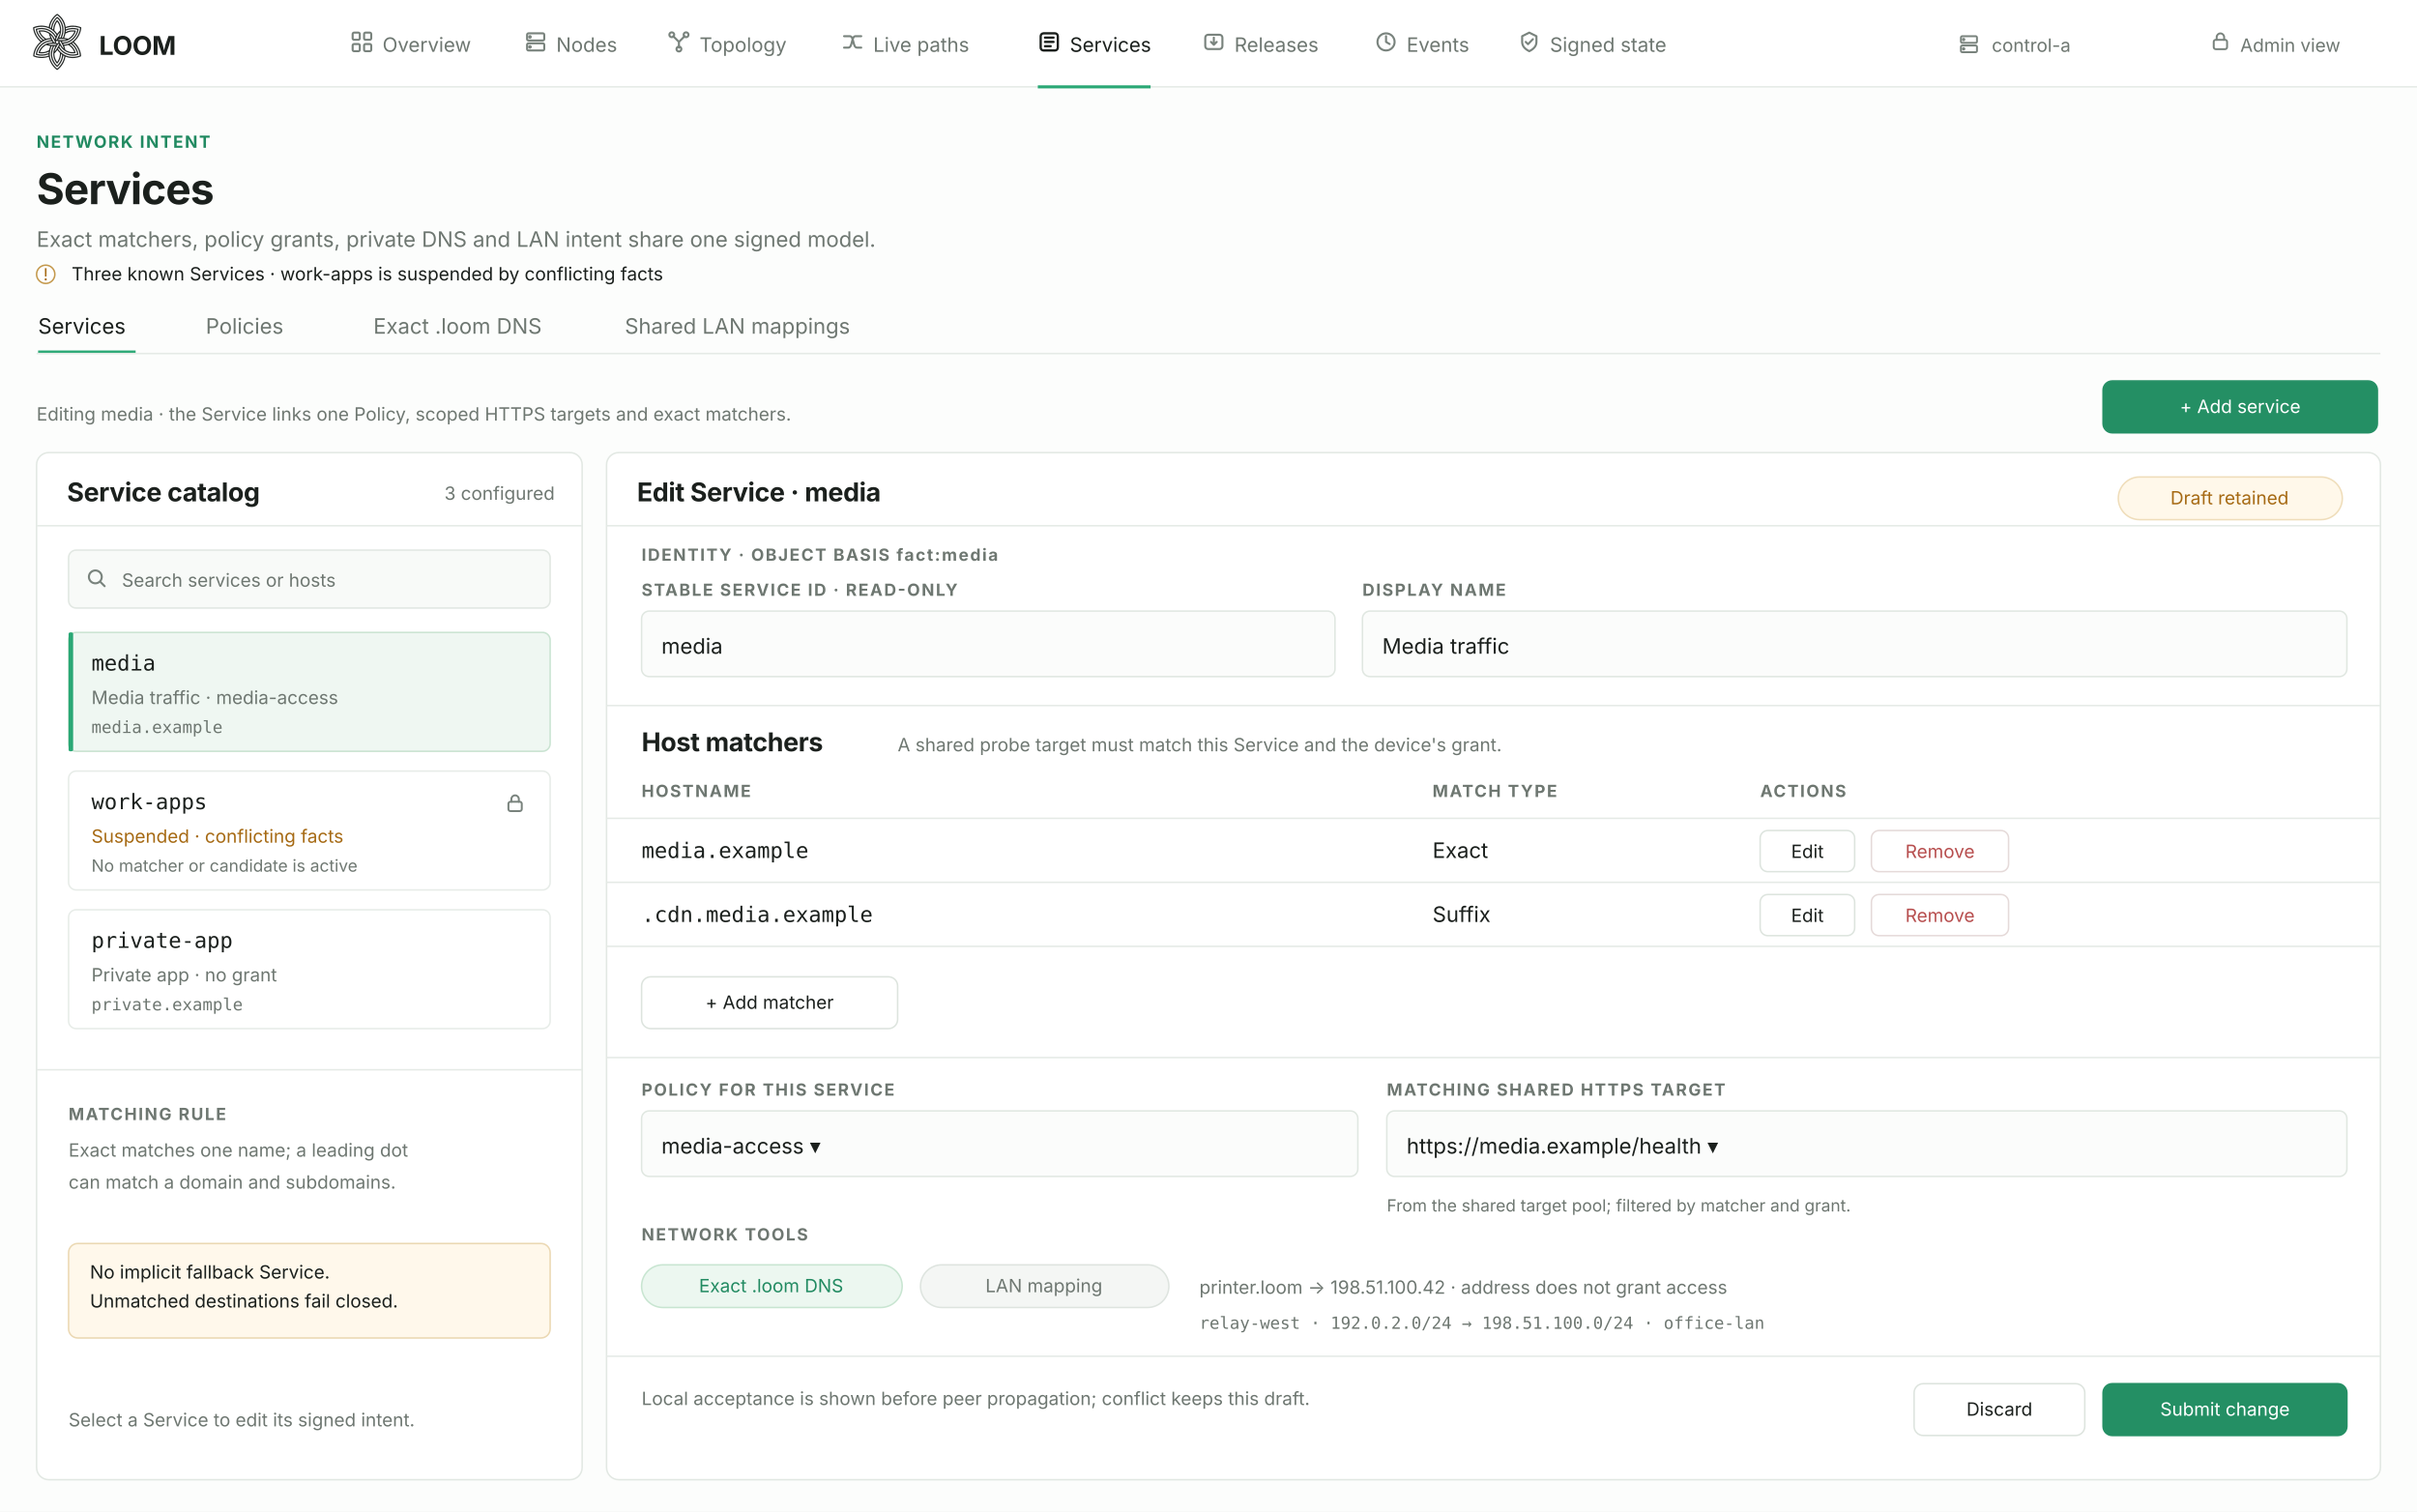
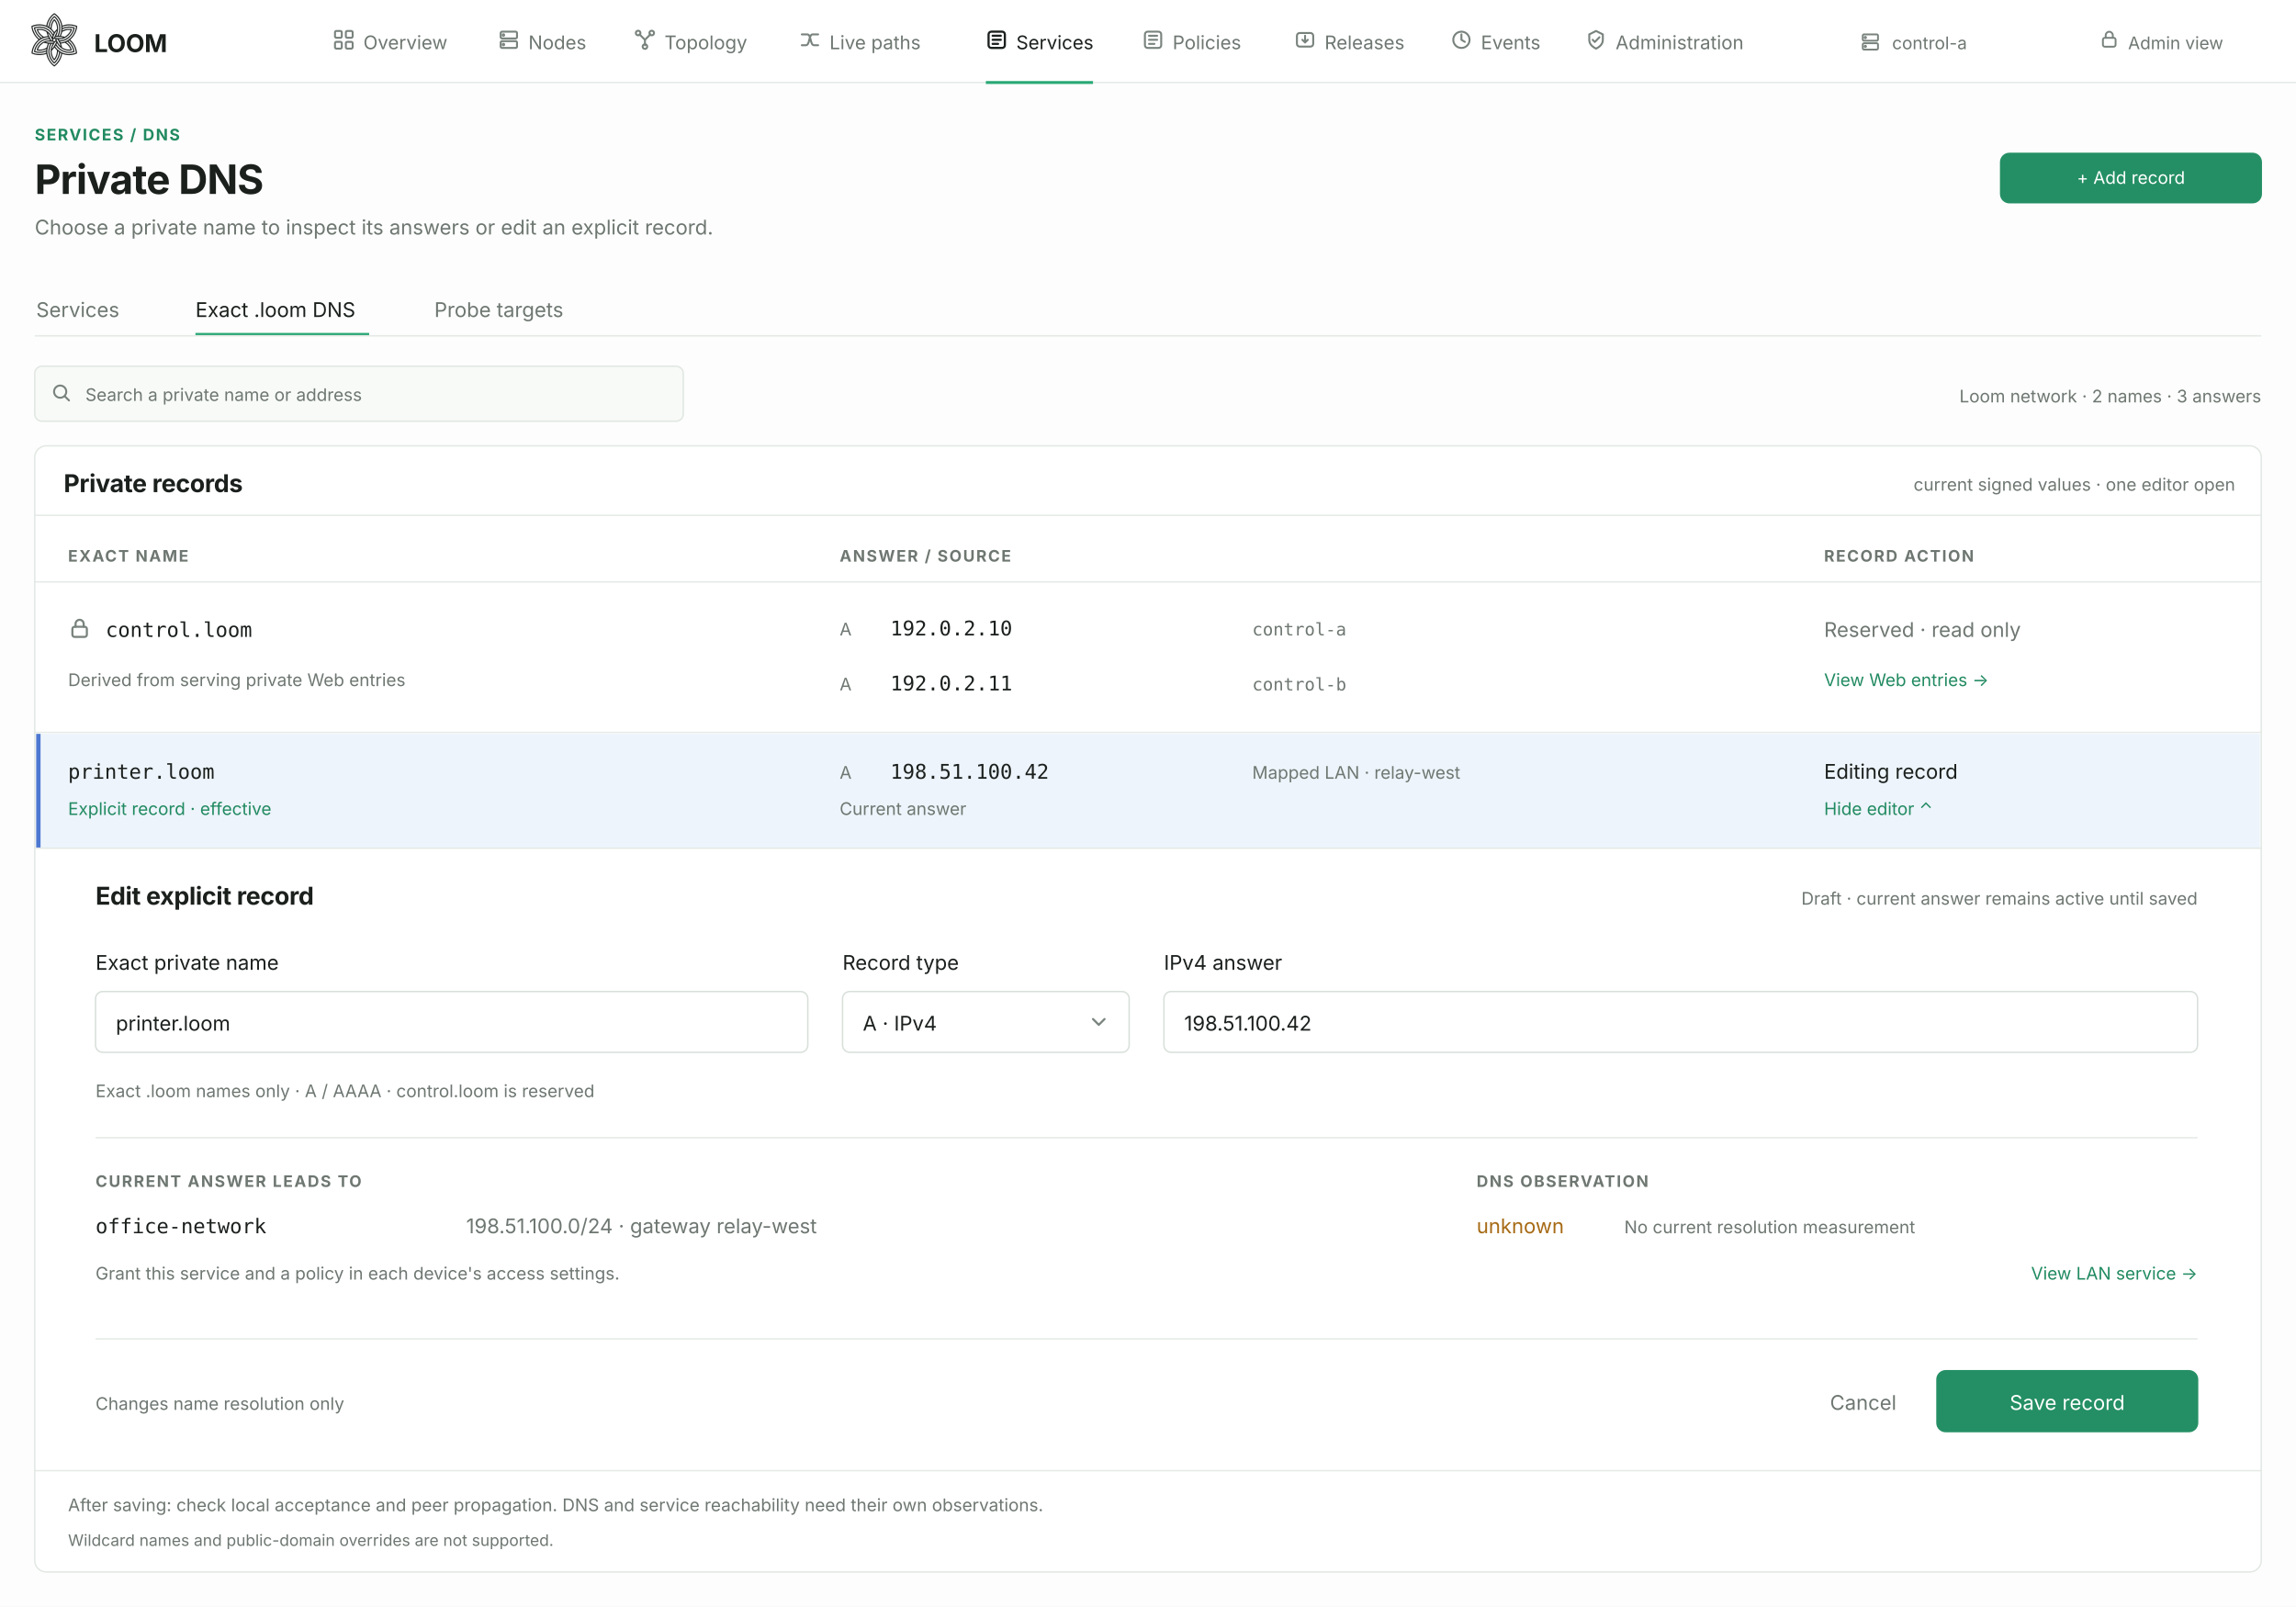
- <svg xmlns="http://www.w3.org/2000/svg" width="1586" height="992" viewBox="0 0 1586 992" role="img" aria-labelledby="svg-title svg-desc">
+ <svg xmlns="http://www.w3.org/2000/svg" width="1586" height="1110" viewBox="0 0 1586 1110" role="img" aria-labelledby="svg-title svg-desc">
  <defs>
    <marker id="route-arrow" markerWidth="8" markerHeight="8" refX="7" refY="4" orient="auto" markerUnits="strokeWidth">
      <path d="M0 0L8 4L0 8Z" fill="#4D78D1" />
    </marker>
    <symbol id="icon-grid" viewBox="0 0 16 16">
      <rect x="1.5" y="1.5" width="5" height="5" rx="1" />
      <rect x="9.5" y="1.5" width="5" height="5" rx="1" />
      <rect x="1.5" y="9.5" width="5" height="5" rx="1" />
      <rect x="9.5" y="9.5" width="5" height="5" rx="1" />
    </symbol>
    <symbol id="icon-node" viewBox="0 0 16 16">
      <rect x="2" y="2" width="12" height="5" rx="1" />
      <rect x="2" y="9" width="12" height="5" rx="1" />
      <circle cx="4" cy="4.5" r=".6" />
      <circle cx="4" cy="11.5" r=".6" />
    </symbol>
    <symbol id="icon-topology" viewBox="0 0 16 16">
      <path d="M4 4l4 4 4-4M8 8v4" />
      <circle cx="3" cy="3" r="1.7" />
      <circle cx="13" cy="3" r="1.7" />
      <circle cx="8" cy="13" r="1.7" />
    </symbol>
    <symbol id="icon-path" viewBox="0 0 16 16">
      <path d="M2 4h4c3 0 2 8 5 8h3M2 12h3c3 0 2-8 5-8h4" />
    </symbol>
    <symbol id="icon-service" viewBox="0 0 16 16">
      <rect x="2" y="2" width="12" height="12" rx="2" />
      <path d="M5 5h6M5 8h6M5 11h4" />
    </symbol>
    <symbol id="icon-release" viewBox="0 0 16 16">
      <rect x="2" y="3" width="12" height="10" rx="2" />
      <path d="M8 5v5m-2-2 2 2 2-2" />
    </symbol>
    <symbol id="icon-events" viewBox="0 0 16 16">
      <circle cx="8" cy="8" r="6" />
      <path d="M8 4v4l2.5 1.5" />
    </symbol>
    <symbol id="icon-signed" viewBox="0 0 16 16">
      <path d="M8 1.5 13 4v4c0 3-2 5-5 6.5C5 13 3 11 3 8V4Z" />
      <path d="m5.5 8 1.6 1.6 3.4-3.5" />
    </symbol>
    <symbol id="icon-lock" viewBox="0 0 16 16">
      <rect x="3" y="7" width="10" height="7" rx="1.5" />
      <path d="M5.2 7V5a2.8 2.8 0 0 1 5.6 0v2" />
    </symbol>
    <symbol id="icon-search" viewBox="0 0 16 16">
      <circle cx="7" cy="7" r="4.5" />
      <path d="m10.5 10.5 3 3" />
    </symbol>
    <symbol id="icon-terminal" viewBox="0 0 16 16">
      <rect x="1.5" y="2" width="13" height="12" rx="2" />
      <path d="m4 5 3 3-3 3m5 0h3" />
    </symbol>
    <symbol id="icon-code" viewBox="0 0 16 16">
      <path d="m5.5 3-4 5 4 5m5-10 4 5-4 5M9.5 2l-3 12" />
    </symbol>
    <symbol id="icon-qr" viewBox="0 0 16 16">
      <path d="M2 2h4v4H2zm8 0h4v4h-4zM2 10h4v4H2zm8 0v2m3-2v4m-3 0h2" />
    </symbol>
    <symbol id="icon-phone" viewBox="0 0 16 16">
      <rect x="4" y="1" width="8" height="14" rx="2" />
      <path d="M7 3h2M7 13h2" />
    </symbol>
    <symbol id="icon-globe" viewBox="0 0 16 16">
      <circle cx="8" cy="8" r="6" />
      <ellipse cx="8" cy="8" rx="2.5" ry="6" />
      <path d="M2 8h12" />
    </symbol>
    <symbol id="icon-expand" viewBox="0 0 16 16">
      <path d="M6 2H2v4m8-4h4v4M2 10v4h4m8-4v4h-4" />
    </symbol>
    <symbol id="icon-chevron" viewBox="0 0 16 16">
      <path d="m4 6 4 4 4-4" />
    </symbol>
    <symbol id="icon-filter" viewBox="0 0 16 16">
      <path d="M2 4h12M4 8h8m-6 4h4" />
    </symbol>
    <style>
    .ui { font-family: Inter, "Atkinson Hyperlegible Next", ui-sans-serif, system-ui, -apple-system, "Segoe UI", sans-serif; fill:#1B201D }
    .mono { font-family: "Intel One Mono", "SFMono-Regular", Consolas, monospace }
    .title { font-size:28px; font-weight:700; letter-spacing:-.5px }
    .section { font-size:17px; font-weight:650; letter-spacing:-.2px }
    .metric { font-size:22px; font-weight:650; letter-spacing:-.3px }
    .body { font-size:14px }
    .small { font-size:12px }
    .tiny { font-size:11px }
    .micro { font-size:10px }
    .eyebrow { font-size:11px; font-weight:700; letter-spacing:1px }
    .muted { fill:#6E7771 }
    .faint { fill:#929B95 }
    .green { fill:#218A61 }
    .amber { fill:#A66A14 }
    .red { fill:#B74E4E }
    .blue { fill:#427994 }
    .white { fill:#FFFFFF }
    .nav { font-size:13px }
    .nav-icon { fill:none; stroke:#79837D; stroke-width:1.45; stroke-linecap:round; stroke-linejoin:round }
    .nav-active { fill:none; stroke:#1B201D; stroke-width:1.6; stroke-linecap:round; stroke-linejoin:round }
    .rule { stroke:#E5EAE6; stroke-width:1 }
    .dash { stroke:#ABB7AF; stroke-width:1.5; stroke-dasharray:5 5; fill:none }
    .link { stroke:#B8C4BC; stroke-width:2; fill:none }
    .selected { stroke:#4D78D1; stroke-width:2.3; fill:none; marker-end:url(#route-arrow) }
</style>
  </defs>
-   <rect width="1586" height="992" fill="#FCFDFC" />
+   <rect width="1586" height="1110" fill="#FCFDFC" />
  <rect x="0" y="0" width="1586" height="58" fill="#FFFFFF" />
  <line class="rule" x1="0" y1="57" x2="1586" y2="57" />
  <svg x="18" y="8" width="39" height="39" viewBox="127 112 1000 1000">
    <g transform="translate(0,1254) scale(1,-1)">
      <path d="M616 1108 c-67 -49 -118 -133 -129 -209 0 -6 0 -6 -14 -1 -75 27 -166 24 -239 -6 -13 -5 -14 -7 -11 -29 12 -80 53 -155 115 -211 l9 -8 -6 -5 c-61 -53 -100 -121 -114 -200 -5 -31 -5 -38 4 -42 57 -26 138 -34 203 -20 13 2 22 5 39 10 14 5 14 5 15 -2 9 -70 60 -155 121 -204 17 -15 18 -15 34 -2 47 37 87 93 107 151 7 20 16 52 16 60 0 4 1 4 12 0 72 -28 158 -27 236 3 17 6 17 7 15 27 -8 79 -49 159 -111 215 l-9 9 10 9 c61 53 105 139 114 219 2 15 1 16 -28 26 -75 25 -156 25 -227 -2 -4 -1 -8 -2 -8 -2 -1 0 -2 7 -3 15 -15 81 -60 152 -126 198 -12 9 -14 9 -25 1z M639 1084 c105 -82 142 -225 92 -356 -7 -18 -7 -17 -16 -17 -4 0 -8 1 -8 1 -1 1 1 7 4 15 32 78 30 170 -5 243 -16 35 -40 66 -68 88 -9 8 -11 8 -20 0 -47 -39 -82 -103 -93 -169 -1 -7 -2 -12 -2 -13 -1 0 -17 8 -17 9 -1 1 4 27 7 40 13 44 37 89 68 124 15 16 44 43 47 43 0 0 5 -3 11 -8z M638 1031 c77 -72 98 -200 50 -307 -3 -8 -5 -11 -7 -12 -2 -1 -17 -1 -18 0 -1 0 2 6 5 12 44 94 31 213 -31 278 -10 11 -12 10 -29 -12 -26 -36 -44 -83 -47 -128 0 -6 -1 -11 -1 -11 -1 0 -6 4 -16 11 -4 3 2 39 12 67 13 41 41 84 68 108 4 4 3 4 14 -6z M635 973 c24 -33 37 -74 40 -124 l0 -15 -10 -10 c-11 -11 -23 -25 -32 -38 -6 -8 -5 -9 -13 3 -9 13 -19 24 -30 36 l-10 10 0 13 c3 48 18 94 42 128 6 7 6 7 13 -3z M413 893 c79 -13 148 -56 193 -118 12 -17 11 -15 6 -26 -3 -6 -5 -10 -5 -10 0 0 -4 6 -9 13 -66 103 -190 147 -314 114 -20 -6 -21 -6 -14 -34 15 -60 54 -120 102 -158 9 -8 9 -7 0 -12 -9 -6 -8 -6 -18 2 -57 48 -97 120 -110 196 -2 14 -3 13 7 16 22 9 53 16 85 19 13 2 61 0 77 -2z M923 895 c30 -3 83 -16 89 -22 2 -2 -7 -43 -14 -64 -34 -100 -109 -176 -200 -203 -23 -7 -59 -13 -61 -11 -2 2 -8 16 -8 16 0 1 7 2 16 2 74 9 136 45 185 108 27 35 49 81 57 120 4 17 3 19 -13 24 -62 19 -135 15 -193 -9 -9 -4 -9 -5 -9 7 l0 10 9 3 c25 10 56 17 83 19 9 1 50 1 59 0z M400 854 c70 -9 134 -47 176 -104 7 -11 21 -34 21 -36 0 -2 -6 -24 -7 -25 0 -1 -4 5 -8 13 -38 76 -106 124 -190 134 -14 2 -49 1 -62 -1 -16 -3 -18 -5 -12 -21 14 -42 48 -88 87 -117 7 -5 13 -10 13 -10 0 -1 -17 -9 -18 -9 -5 0 -42 35 -56 52 -24 29 -46 72 -54 105 -3 11 -3 10 11 14 30 8 67 10 99 5z M926 854 c13 -1 39 -7 40 -9 2 -2 -8 -34 -17 -55 -43 -93 -125 -152 -220 -158 l-11 0 -6 9 c-3 5 -5 9 -5 9 0 1 8 1 18 1 56 0 107 23 153 69 29 29 59 79 63 104 1 10 -11 13 -53 12 -42 0 -71 -6 -107 -24 -12 -6 -11 -6 -10 5 1 4 1 9 1 10 0 3 1 3 13 8 45 19 93 26 141 19z M391 816 c30 -3 68 -16 91 -32 l6 -3 4 -15 c4 -16 10 -34 16 -47 4 -11 4 -11 -3 -11 -12 -2 -37 -6 -48 -9 -16 -4 -14 -4 -26 4 -38 25 -67 57 -86 96 -7 15 -7 16 0 17 10 1 36 1 46 0z M914 816 c3 -2 2 -5 -4 -18 -19 -39 -53 -75 -89 -97 l-8 -5 -11 3 c-15 4 -33 8 -45 9 -6 1 -11 2 -11 2 -1 0 1 7 4 14 6 17 12 36 15 48 l1 9 9 5 c27 15 55 25 85 30 10 1 51 1 54 0z M669 789 c-4 -19 -7 -27 -14 -39 -10 -18 -20 -39 -29 -64 -1 -4 -2 -5 -10 -9 -9 -5 -9 -5 -5 11 10 40 28 75 51 103 10 12 10 12 7 -2z M529 746 c14 -16 17 -20 25 -37 8 -17 22 -42 30 -54 5 -9 6 -24 1 -26 -7 -2 -13 5 -35 46 -15 28 -35 75 -35 83 0 2 7 -4 14 -12z M721 691 c25 -1 43 -3 61 -8 4 0 2 -2 -8 -5 -19 -6 -28 -7 -48 -6 -12 1 -29 1 -46 1 -36 -1 -37 -1 -33 11 2 7 1 6 24 7 12 0 23 1 26 1 2 0 13 0 24 -1z M525 681 c5 -10 5 -10 -7 -10 -120 -9 -223 -101 -248 -221 -4 -22 -4 -23 11 -28 61 -19 132 -16 192 7 5 2 9 3 10 3 0 0 0 -5 0 -10 l1 -9 -9 -4 c-62 -24 -145 -25 -216 -1 -17 5 -16 4 -14 15 15 104 74 190 160 235 34 17 63 25 108 30 8 1 7 2 12 -7z M638 655 l9 -4 0 -10 c1 -13 2 -12 -10 -19 l-9 -6 -10 6 -9 6 -1 11 0 11 9 5 c12 6 11 6 21 0z M683 651 c0 -1 6 -10 12 -21 18 -30 29 -54 39 -82 6 -19 6 -19 -4 -9 -16 16 -22 25 -30 42 -7 14 -25 48 -30 54 -2 3 -3 15 -1 16 1 2 13 1 14 0z M546 642 c3 -5 5 -9 5 -9 0 -1 -7 -1 -16 -1 -94 0 -185 -66 -216 -155 -7 -22 -6 -23 23 -27 44 -5 89 3 131 21 7 3 13 6 13 6 0 -1 -1 -5 -1 -11 l-1 -11 -11 -5 c-53 -22 -115 -26 -174 -12 -11 3 -10 3 -9 10 8 39 30 82 58 115 44 53 119 88 184 88 l9 0 5 -9z M902 622 c45 -39 79 -92 96 -151 5 -19 10 -43 10 -51 l1 -7 -14 -5 c-89 -30 -180 -22 -253 22 -40 25 -68 49 -93 83 l-7 10 4 7 c7 13 6 12 12 3 73 -104 198 -148 317 -110 12 4 13 4 8 27 -9 42 -31 88 -59 123 -8 10 -33 35 -42 41 -6 5 -6 5 2 11 9 6 8 6 18 -3z M542 610 c10 -1 27 -1 38 -1 l20 0 8 -5 c4 -2 8 -4 8 -5 0 0 -1 -2 -2 -4 l-1 -4 -43 0 c-45 1 -55 2 -81 7 -8 1 -14 3 -15 3 0 1 15 6 27 8 15 3 15 3 20 2 2 0 11 0 21 -1z M661 609 c5 -9 -53 -107 -73 -125 -3 -3 -3 0 1 14 4 17 8 26 14 37 12 18 31 52 34 60 1 2 4 5 11 10 11 7 11 7 13 4z M863 604 c48 -36 83 -90 98 -148 2 -7 3 -14 3 -14 -1 -1 -5 -3 -11 -4 -90 -23 -180 3 -247 69 -17 18 -42 51 -42 56 0 2 9 20 10 20 0 0 3 -4 5 -8 36 -66 102 -112 177 -124 12 -2 51 -2 64 0 19 4 21 5 17 17 -15 50 -55 103 -97 128 -1 1 -2 2 -2 2 0 1 17 10 19 10 0 0 3 -2 6 -4z M458 585 c12 -4 37 -9 48 -11 8 0 7 0 3 -10 -5 -13 -13 -36 -16 -49 -3 -13 -2 -12 -19 -21 -38 -19 -72 -26 -112 -25 -22 1 -23 1 -23 5 3 13 23 45 41 67 16 18 58 49 64 48 1 -1 7 -2 14 -4z M824 583 c35 -22 63 -53 81 -89 6 -12 11 -22 10 -23 -4 -3 -47 -2 -68 2 -26 5 -69 24 -82 35 0 1 -2 8 -4 17 -2 9 -6 23 -10 32 -6 19 -6 18 1 19 14 1 57 11 59 13 1 1 4 0 13 -6z M553 570 c1 -1 1 -2 -2 -7 -11 -21 -21 -55 -26 -82 -15 -86 17 -180 82 -245 20 -20 19 -20 40 0 44 45 71 101 82 165 1 6 2 11 2 11 0 1 4 -1 9 -4 l8 -4 0 -5 c-11 -74 -51 -146 -110 -198 -12 -10 -10 -10 -21 -1 -77 65 -122 167 -113 259 3 34 14 74 26 103 l4 9 9 0 c5 0 9 0 10 -1z M597 570 c0 -1 -4 -9 -8 -18 -43 -88 -35 -184 20 -258 15 -20 17 -21 27 -10 30 33 52 90 57 145 0 11 0 11 10 3 10 -7 9 -6 7 -19 -7 -62 -34 -117 -76 -161 l-7 -7 -8 8 c-51 50 -82 131 -77 200 3 35 12 70 28 103 l7 14 10 0 c5 0 10 0 10 0z M639 493 c5 -6 14 -17 22 -24 l13 -14 0 -8 c0 -44 -14 -93 -38 -130 -9 -14 -9 -14 -13 -8 -26 35 -42 84 -42 127 l0 11 12 12 c11 12 22 25 31 38 3 4 6 7 6 7 0 0 4 -5 9 -11z" fill="#252927" fill-rule="evenodd" clip-rule="evenodd" />
    </g>
  </svg>
  <text class="ui section" x="65" y="36" text-anchor="start">LOOM</text>
  <use href="#icon-grid" x="230" y="20" width="15" height="15" class="nav-icon" />
  <text class="ui nav muted" x="251" y="34" text-anchor="start">Overview</text>
  <use href="#icon-node" x="344" y="20" width="15" height="15" class="nav-icon" />
  <text class="ui nav muted" x="365" y="34" text-anchor="start">Nodes</text>
  <use href="#icon-topology" x="438" y="20" width="15" height="15" class="nav-icon" />
  <text class="ui nav muted" x="459" y="34" text-anchor="start">Topology</text>
  <use href="#icon-path" x="552" y="20" width="15" height="15" class="nav-icon" />
  <text class="ui nav muted" x="573" y="34" text-anchor="start">Live paths</text>
  <use href="#icon-service" x="681" y="20" width="15" height="15" class="nav-active" />
  <text class="ui nav" x="702" y="34" text-anchor="start">Services</text>
  <line x1="681" y1="57" x2="755" y2="57" stroke="#2AA875" stroke-width="2" />
-   <use href="#icon-release" x="789" y="20" width="15" height="15" class="nav-icon" />
-   <text class="ui nav muted" x="810" y="34" text-anchor="start">Releases</text>
-   <use href="#icon-events" x="902" y="20" width="15" height="15" class="nav-icon" />
-   <text class="ui nav muted" x="923" y="34" text-anchor="start">Events</text>
-   <use href="#icon-signed" x="996" y="20" width="15" height="15" class="nav-icon" />
-   <text class="ui nav muted" x="1017" y="34" text-anchor="start">Signed state</text>
+   <use href="#icon-service" x="789" y="20" width="15" height="15" class="nav-icon" />
+   <text class="ui nav muted" x="810" y="34" text-anchor="start">Policies</text>
+   <use href="#icon-release" x="894" y="20" width="15" height="15" class="nav-icon" />
+   <text class="ui nav muted" x="915" y="34" text-anchor="start">Releases</text>
+   <use href="#icon-events" x="1002" y="20" width="15" height="15" class="nav-icon" />
+   <text class="ui nav muted" x="1023" y="34" text-anchor="start">Events</text>
+   <a href="09-administration.svg" data-ui="administration-entry">
+     <use href="#icon-signed" x="1095" y="20" width="15" height="15" class="nav-icon" />
+     <text class="ui nav muted" x="1116" y="34" text-anchor="start">Administration</text>
+   </a>
  <use href="#icon-node" x="1285" y="22" width="14" height="14" class="nav-icon" />
  <text class="ui small muted" x="1307" y="34" text-anchor="start">control-a</text>
  <use href="#icon-lock" x="1450" y="20" width="14" height="14" class="nav-icon" />
  <text class="ui small muted" x="1470" y="34" text-anchor="start">Admin view</text>
-   <text class="ui eyebrow green" x="24" y="97" text-anchor="start">NETWORK INTENT</text>
-   <text class="ui title" x="24" y="134" text-anchor="start">Services</text>
-   <text class="ui body muted" x="24" y="162" text-anchor="start">Exact matchers, policy grants, private DNS and LAN intent share one signed model.</text>
-   <circle cx="30" cy="180" r="6" fill="#FFFFFF" stroke="#C4994D" />
-   <text class="ui tiny amber" x="30" y="184" text-anchor="middle">!</text>
-   <text class="ui small" x="47" y="184" text-anchor="start">Three known Services · work-apps is suspended by conflicting facts</text>
-   <text class="ui body" x="25" y="219" text-anchor="start">Services</text>
-   <line x1="25" y1="231" x2="89" y2="231" stroke="#2AA875" stroke-width="2" />
-   <text class="ui body muted" x="135" y="219" text-anchor="start">Policies</text>
-   <text class="ui body muted" x="245" y="219" text-anchor="start">Exact .loom DNS</text>
-   <text class="ui body muted" x="410" y="219" text-anchor="start">Shared LAN mappings</text>
+   <text class="ui eyebrow green" x="24" y="97" text-anchor="start">SERVICES / DNS</text>
+   <text class="ui title" x="24" y="134" text-anchor="start">Private DNS</text>
+   <text class="ui body muted" x="24" y="162" text-anchor="start">Choose a private name to inspect its answers or edit an explicit record.</text>
+   <text class="ui body muted" x="25" y="219" text-anchor="start">Services</text>
+   <text class="ui body" x="135" y="219" text-anchor="start">Exact .loom DNS</text>
+   <line x1="135" y1="231" x2="255" y2="231" stroke="#2AA875" stroke-width="2" />
+   <text class="ui body muted" x="300" y="219" text-anchor="start">Probe targets</text>
  <line class="rule" x1="24" y1="232" x2="1562" y2="232" />
  <g data-ui="button">
-     <rect x="1380" y="250" width="180" height="34" rx="6" fill="#248F64" stroke="#248F64" />
-     <text class="ui small white" x="1470" y="271" text-anchor="middle">+ Add service</text>
+     <rect x="1382" y="106" width="180" height="34" rx="6" fill="#248F64" stroke="#248F64" />
+     <text class="ui small white" x="1472" y="127" text-anchor="middle">+ Add record</text>
  </g>
-   <text class="ui small muted" x="24" y="276" text-anchor="start">Editing media · the Service links one Policy, scoped HTTPS targets and exact matchers.</text>
-   <rect data-ui="panel" x="24" y="297" width="358" height="674" rx="8" fill="#FFFFFF" stroke="#E2E8E3" />
-   <text class="ui section" x="44" y="329" text-anchor="start">Service catalog</text>
-   <text class="ui small muted" x="364" y="328" text-anchor="end">3 configured</text>
-   <line data-ui="panel-header" class="rule" x1="24" y1="345" x2="382" y2="345" />
-   <rect x="45" y="361" width="316" height="38" rx="5" fill="#F8FAF8" stroke="#E1E7E2" />
-   <use href="#icon-search" x="56" y="372" width="15" height="15" class="nav-icon" />
-   <text class="ui small muted" x="80" y="385" text-anchor="start">Search services or hosts</text>
-   <rect x="45" y="415" width="316" height="78" rx="5" fill="#EFF7F2" stroke="#C9E3D1" />
-   <rect x="45" y="415" width="3" height="78" rx="1" fill="#2AA875" stroke="none" />
-   <text class="ui body mono" x="60" y="440" text-anchor="start">media</text>
-   <text class="ui small muted" x="60" y="462" text-anchor="start">Media traffic · media-access</text>
-   <text class="ui tiny muted mono" x="60" y="481" text-anchor="start">media.example</text>
-   <rect x="45" y="506" width="316" height="78" rx="5" fill="#FFFFFF" stroke="#E7ECE8" />
-   <text class="ui body mono" x="60" y="531" text-anchor="start">work-apps</text>
-   <text class="ui small amber" x="60" y="553" text-anchor="start">Suspended · conflicting facts</text>
-   <text class="ui tiny muted" x="60" y="572" text-anchor="start">No matcher or candidate is active</text>
-   <use href="#icon-lock" x="331" y="520" width="14" height="14" class="nav-icon" />
-   <rect x="45" y="597" width="316" height="78" rx="5" fill="#FFFFFF" stroke="#E7ECE8" />
-   <text class="ui body mono" x="60" y="622" text-anchor="start">private-app</text>
-   <text class="ui small muted" x="60" y="644" text-anchor="start">Private app · no grant</text>
-   <text class="ui tiny muted mono" x="60" y="663" text-anchor="start">private.example</text>
-   <line data-ui="panel-section" class="rule" x1="24" y1="702" x2="382" y2="702" />
-   <text class="ui eyebrow muted" x="45" y="735" text-anchor="start">MATCHING RULE</text>
-   <text class="ui small muted" x="45" y="759" text-anchor="start">Exact matches one name; a leading dot</text>
-   <text class="ui small muted" x="45" y="780" text-anchor="start">can match a domain and subdomains.</text>
-   <rect x="45" y="816" width="316" height="62" rx="6" fill="#FFF8EB" stroke="#EBD8B3" />
-   <text class="ui small" x="59" y="839" text-anchor="start">No implicit fallback Service.</text>
-   <text class="ui small" x="59" y="858" text-anchor="start">Unmatched destinations fail closed.</text>
-   <text class="ui small muted" x="45" y="936" text-anchor="start">Select a Service to edit its signed intent.</text>
-   <rect data-ui="panel" x="398" y="297" width="1164" height="674" rx="8" fill="#FFFFFF" stroke="#E2E8E3" />
-   <text class="ui section" x="418" y="329" text-anchor="start">Edit Service · media</text>
-   <line data-ui="panel-header" class="rule" x1="398" y1="345" x2="1562" y2="345" />
-   <g data-ui="pill">
-     <rect x="1390" y="313" width="147" height="28" rx="14" fill="#FFF8EA" stroke="#EFDDBA" />
-     <text class="ui small amber" x="1463" y="331" text-anchor="middle">Draft retained</text>
+   <rect x="24" y="253" width="448" height="38" rx="5" fill="#F8FAF8" stroke="#E1E7E2" />
+   <use href="#icon-search" x="35" y="264" width="15" height="15" class="nav-icon" />
+   <text class="ui small muted" x="59" y="277" text-anchor="start">Search a private name or address</text>
+   <text class="ui small muted" x="1562" y="278" text-anchor="end">Loom network · 2 names · 3 answers</text>
+   <rect data-ui="panel" x="24" y="308" width="1538" height="778" rx="8" fill="#FFFFFF" stroke="#E2E8E3" />
+   <text class="ui section" x="44" y="340" text-anchor="start">Private records</text>
+   <text class="ui small muted" x="1544" y="339" text-anchor="end">current signed values · one editor open</text>
+   <line data-ui="panel-header" class="rule" x1="24" y1="356" x2="1562" y2="356" />
+   <text class="ui eyebrow muted" x="47" y="388" text-anchor="start">EXACT NAME</text>
+   <text class="ui eyebrow muted" x="580" y="388" text-anchor="start">ANSWER / SOURCE</text>
+   <text class="ui eyebrow muted" x="1260" y="388" text-anchor="start">RECORD ACTION</text>
+   <line data-ui="table-rule" class="rule" x1="24" y1="402" x2="1562" y2="402" />
+   <g data-ui="reserved-dns-record" data-name="control.loom" aria-readonly="true">
+     <use href="#icon-lock" x="47" y="426" width="16" height="16" class="nav-icon" />
+     <text class="ui body mono" x="73" y="440" text-anchor="start">control.loom</text>
+     <text class="ui small muted" x="47" y="474" text-anchor="start">Derived from serving private Web entries</text>
+     <text class="ui small muted" x="580" y="439" text-anchor="start">A</text>
+     <text class="ui body mono" x="615" y="439" text-anchor="start">192.0.2.10</text>
+     <text class="ui small mono muted" x="865" y="439" text-anchor="start">control-a</text>
+     <text class="ui small muted" x="580" y="477" text-anchor="start">A</text>
+     <text class="ui body mono" x="615" y="477" text-anchor="start">192.0.2.11</text>
+     <text class="ui small mono muted" x="865" y="477" text-anchor="start">control-b</text>
+     <text class="ui body muted" x="1260" y="440" text-anchor="start">Reserved · read only</text>
+     <text class="ui small green" x="1260" y="474" text-anchor="start">View Web entries →</text>
  </g>
-   <text class="ui eyebrow muted" x="421" y="368" text-anchor="start">IDENTITY · OBJECT BASIS fact:media</text>
-   <text class="ui eyebrow muted" x="421" y="391" text-anchor="start">STABLE SERVICE ID · READ-ONLY</text>
-   <g data-ui="input">
-     <rect x="421" y="401" width="455" height="43" rx="5" fill="#FBFCFB" stroke="#E0E7E1" />
-     <text class="ui body" x="434" y="429" text-anchor="start">media</text>
+   <line data-ui="table-rule" class="rule" x1="24" y1="506" x2="1562" y2="506" />
+   <rect x="25" y="507" width="1536" height="79" rx="0" fill="#EDF4FB" stroke="none" />
+   <rect x="25" y="507" width="3" height="79" rx="0" fill="#4D78D1" stroke="none" />
+   <text class="ui body mono" x="47" y="538" text-anchor="start">printer.loom</text>
+   <text class="ui small green" x="47" y="563" text-anchor="start">Explicit record · effective</text>
+   <text class="ui small muted" x="580" y="538" text-anchor="start">A</text>
+   <text class="ui body mono" x="615" y="538" text-anchor="start">198.51.100.42</text>
+   <text class="ui small muted" x="865" y="538" text-anchor="start">Mapped LAN · relay-west</text>
+   <text class="ui small muted" x="580" y="563" text-anchor="start">Current answer</text>
+   <text class="ui body" x="1260" y="538" text-anchor="start">Editing record</text>
+   <text class="ui small green" x="1260" y="563" text-anchor="start">Hide editor ⌃</text>
+   <line data-ui="table-rule" class="rule" x1="24" y1="586" x2="1562" y2="586" />
+   <g data-ui="dns-record-editor" data-name="demo-printer.loom">
+     <text class="ui section" x="66" y="625" text-anchor="start">Edit explicit record</text>
+     <text class="ui small muted" x="1518" y="625" text-anchor="end">Draft · current answer remains active until saved</text>
+     <text class="ui body" x="66" y="670" text-anchor="start">Exact private name</text>
+     <text class="ui body" x="582" y="670" text-anchor="start">Record type</text>
+     <text class="ui body" x="804" y="670" text-anchor="start">IPv4 answer</text>
+     <g data-ui="input">
+       <rect x="66" y="685" width="492" height="42" rx="5" fill="#FFFFFF" stroke="#D8E0DA" />
+       <text class="ui body" x="80" y="712" text-anchor="start">printer.loom</text>
+     </g>
+     <g data-ui="input">
+       <rect x="582" y="685" width="198" height="42" rx="5" fill="#FFFFFF" stroke="#D8E0DA" />
+       <text class="ui body" x="596" y="712" text-anchor="start">A · IPv4</text>
+       <use href="#icon-chevron" x="751" y="698" width="16" height="16" class="nav-icon" />
+     </g>
+     <g data-ui="input">
+       <rect x="804" y="685" width="714" height="42" rx="5" fill="#FFFFFF" stroke="#D8E0DA" />
+       <text class="ui body" x="818" y="712" text-anchor="start">198.51.100.42</text>
+     </g>
+     <text class="ui small muted" x="66" y="758" text-anchor="start">Exact .loom names only · A / AAAA · control.loom is reserved</text>
+     <line class="rule" x1="66" y1="786" x2="1518" y2="786" />
+     <text class="ui eyebrow muted" x="66" y="820" text-anchor="start">CURRENT ANSWER LEADS TO</text>
+     <text class="ui eyebrow muted" x="1020" y="820" text-anchor="start">DNS OBSERVATION</text>
+     <text class="ui body mono" x="66" y="852" text-anchor="start">office-network</text>
+     <text class="ui body muted" x="322" y="852" text-anchor="start">198.51.100.0/24 · gateway relay-west</text>
+     <text class="ui body amber" x="1020" y="852" text-anchor="start">unknown</text>
+     <text class="ui small muted" x="1122" y="852" text-anchor="start">No current resolution measurement</text>
+     <text class="ui small muted" x="66" y="884" text-anchor="start">Grant this service and a policy in each device's access settings.</text>
+     <text class="ui small green" x="1518" y="884" text-anchor="end">View LAN service →</text>
+     <g data-ui="form-actions">
+       <line class="rule" x1="66" y1="925" x2="1518" y2="925" />
+       <text class="ui small muted" x="66" y="974" text-anchor="start">Changes name resolution only</text>
+       <text class="ui body muted" x="1310" y="974" text-anchor="end">Cancel</text>
+       <rect x="1338" y="947" width="180" height="42" rx="6" fill="#248F64" stroke="#248F64" />
+       <text class="ui body white" x="1428" y="974" text-anchor="middle">Save record</text>
+     </g>
  </g>
-   <text class="ui eyebrow muted" x="894" y="391" text-anchor="start">DISPLAY NAME</text>
-   <g data-ui="input">
-     <rect x="894" y="401" width="646" height="43" rx="5" fill="#FBFCFB" stroke="#E0E7E1" />
-     <text class="ui body" x="907" y="429" text-anchor="start">Media traffic</text>
-   </g>
-   <line data-ui="panel-section" class="rule" x1="398" y1="463" x2="1562" y2="463" />
-   <text class="ui section" x="421" y="493" text-anchor="start">Host matchers</text>
-   <text class="ui small muted" x="589" y="493" text-anchor="start">A shared probe target must match this Service and the device's grant.</text>
-   <text class="ui eyebrow muted" x="421" y="523" text-anchor="start">HOSTNAME</text>
-   <text class="ui eyebrow muted" x="940" y="523" text-anchor="start">MATCH TYPE</text>
-   <text class="ui eyebrow muted" x="1155" y="523" text-anchor="start">ACTIONS</text>
-   <line data-ui="table-rule" class="rule" x1="398" y1="537" x2="1562" y2="537" />
-   <text class="ui body mono" x="421" y="563.0" text-anchor="start">media.example</text>
-   <text class="ui body" x="940" y="563.0" text-anchor="start">Exact</text>
-   <text class="ui body" x="1155" y="563.0" text-anchor="start" />
-   <line data-ui="table-rule" class="rule" x1="398" y1="579" x2="1562" y2="579" />
-   <text class="ui body mono" x="421" y="605.0" text-anchor="start">.cdn.media.example</text>
-   <text class="ui body" x="940" y="605.0" text-anchor="start">Suffix</text>
-   <text class="ui body" x="1155" y="605.0" text-anchor="start" />
-   <line data-ui="table-rule" class="rule" x1="398" y1="621" x2="1562" y2="621" />
-   <rect x="1155" y="545" width="62" height="27" rx="5" fill="#FFFFFF" stroke="#DDE4DE" />
-   <text class="ui small" x="1186" y="563" text-anchor="middle">Edit</text>
-   <rect x="1228" y="545" width="90" height="27" rx="5" fill="#FFFFFF" stroke="#E5DAD9" />
-   <text class="ui small red" x="1273" y="563" text-anchor="middle">Remove</text>
-   <rect x="1155" y="587" width="62" height="27" rx="5" fill="#FFFFFF" stroke="#DDE4DE" />
-   <text class="ui small" x="1186" y="605" text-anchor="middle">Edit</text>
-   <rect x="1228" y="587" width="90" height="27" rx="5" fill="#FFFFFF" stroke="#E5DAD9" />
-   <text class="ui small red" x="1273" y="605" text-anchor="middle">Remove</text>
-   <g data-ui="button">
-     <rect x="421" y="641" width="168" height="34" rx="6" fill="#FFFFFF" stroke="#DDE4DE" />
-     <text class="ui small" x="505" y="662" text-anchor="middle">+ Add matcher</text>
-   </g>
-   <line data-ui="panel-section" class="rule" x1="398" y1="694" x2="1562" y2="694" />
-   <text class="ui eyebrow muted" x="421" y="719" text-anchor="start">POLICY FOR THIS SERVICE</text>
-   <g data-ui="input">
-     <rect x="421" y="729" width="470" height="43" rx="5" fill="#FBFCFB" stroke="#E0E7E1" />
-     <text class="ui body" x="434" y="757" text-anchor="start">media-access  ▾</text>
-   </g>
-   <text class="ui eyebrow muted" x="910" y="719" text-anchor="start">MATCHING SHARED HTTPS TARGET</text>
-   <g data-ui="input">
-     <rect x="910" y="729" width="630" height="43" rx="5" fill="#FBFCFB" stroke="#E0E7E1" />
-     <text class="ui body" x="923" y="757" text-anchor="start">https://media.example/health  ▾</text>
-   </g>
-   <text class="ui tiny muted" x="910" y="795" text-anchor="start">From the shared target pool; filtered by matcher and grant.</text>
-   <text class="ui eyebrow muted" x="421" y="814" text-anchor="start">NETWORK TOOLS</text>
-   <g data-ui="pill">
-     <rect x="421" y="830" width="171" height="28" rx="14" fill="#ECF7F0" stroke="#C8E5D1" />
-     <text class="ui small green" x="506" y="848" text-anchor="middle">Exact .loom DNS</text>
-   </g>
-   <g data-ui="pill">
-     <rect x="604" y="830" width="163" height="28" rx="14" fill="#F4F6F4" stroke="#DEE4DF" />
-     <text class="ui small muted" x="685" y="848" text-anchor="middle">LAN mapping</text>
-   </g>
-   <text class="ui small muted" x="787" y="849" text-anchor="start">printer.loom → 198.51.100.42 · address does not grant access</text>
-   <text class="ui tiny muted mono" x="787" y="872" text-anchor="start">relay-west · 192.0.2.0/24 → 198.51.100.0/24 · office-lan</text>
-   <line data-ui="panel-section" class="rule" x1="398" y1="890" x2="1562" y2="890" />
-   <text class="ui small muted" x="421" y="922" text-anchor="start">Local acceptance is shown before peer propagation; conflict keeps this draft.</text>
-   <g data-ui="button">
-     <rect x="1256" y="908" width="112" height="34" rx="6" fill="#FFFFFF" stroke="#DDE4DE" />
-     <text class="ui small" x="1312" y="929" text-anchor="middle">Discard</text>
-   </g>
-   <g data-ui="button">
-     <rect x="1380" y="908" width="160" height="34" rx="6" fill="#248F64" stroke="#248F64" />
-     <text class="ui small white" x="1460" y="929" text-anchor="middle">Submit change</text>
-   </g>
+   <line data-ui="panel-section" class="rule" x1="24" y1="1016" x2="1562" y2="1016" />
+   <text class="ui small muted" x="47" y="1044" text-anchor="start">After saving: check local acceptance and peer propagation. DNS and service reachability need their own observations.</text>
+   <text class="ui tiny muted" x="47" y="1068" text-anchor="start">Wildcard names and public-domain overrides are not supported.</text>
</svg>
